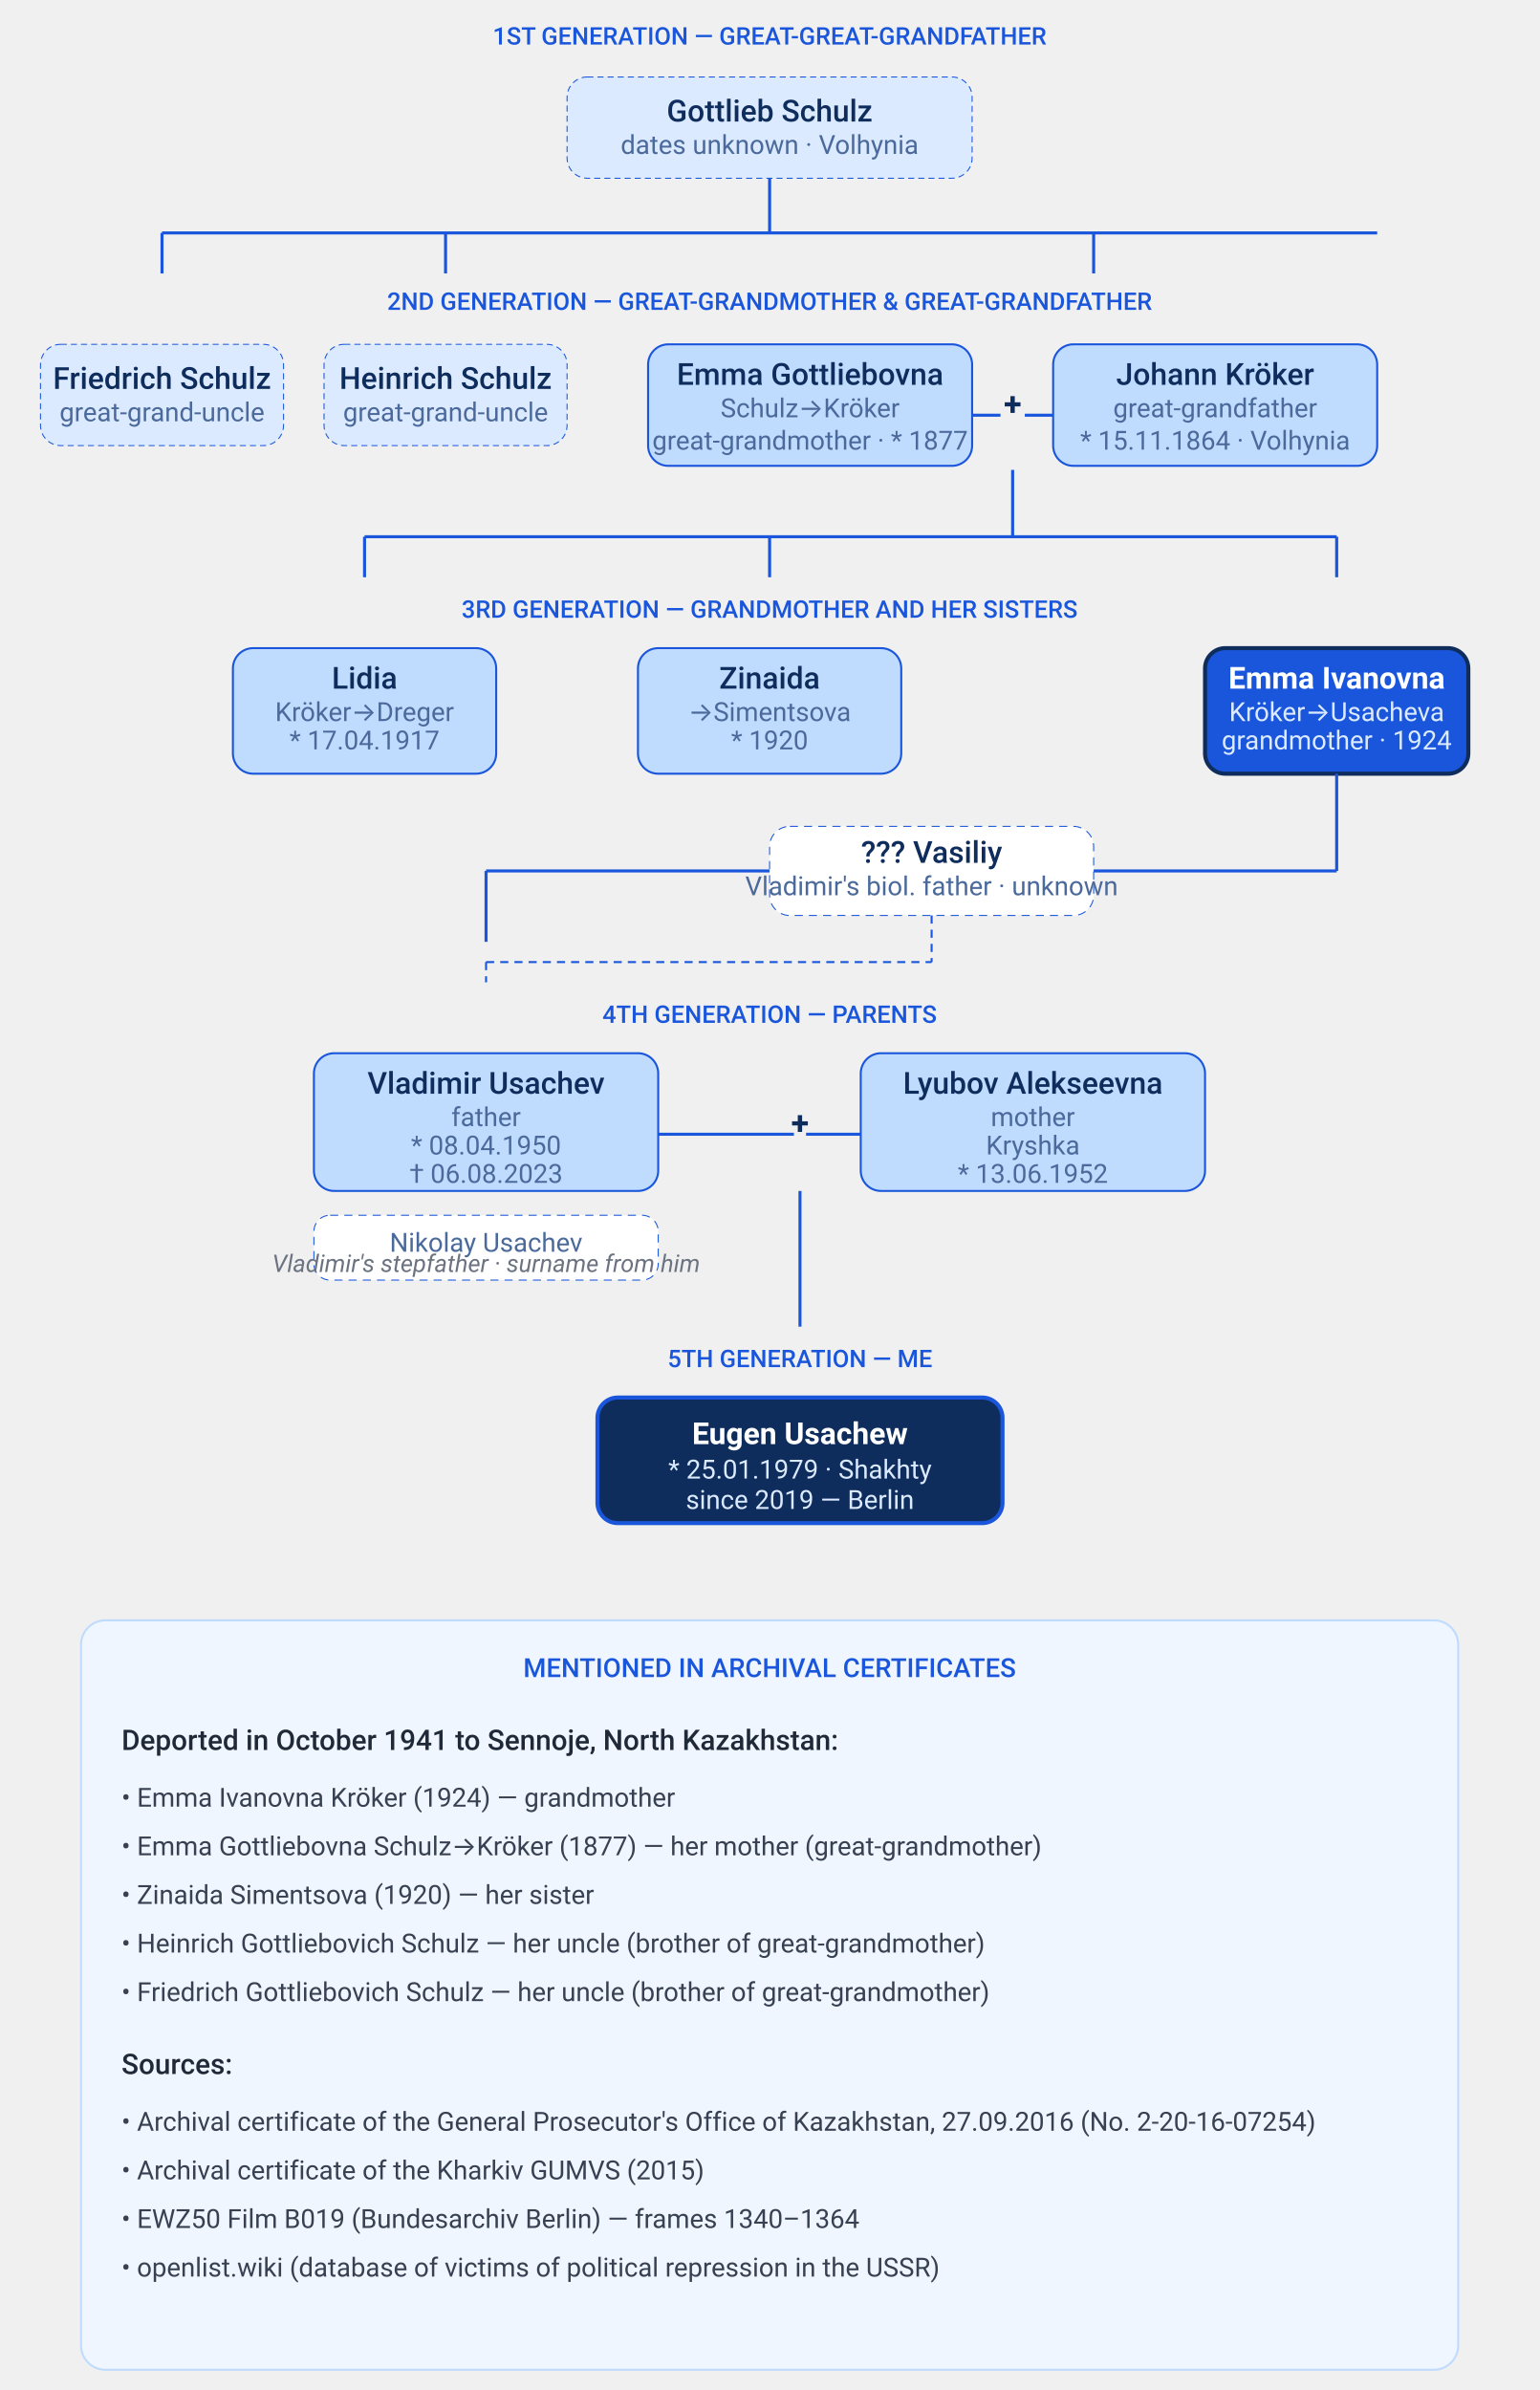
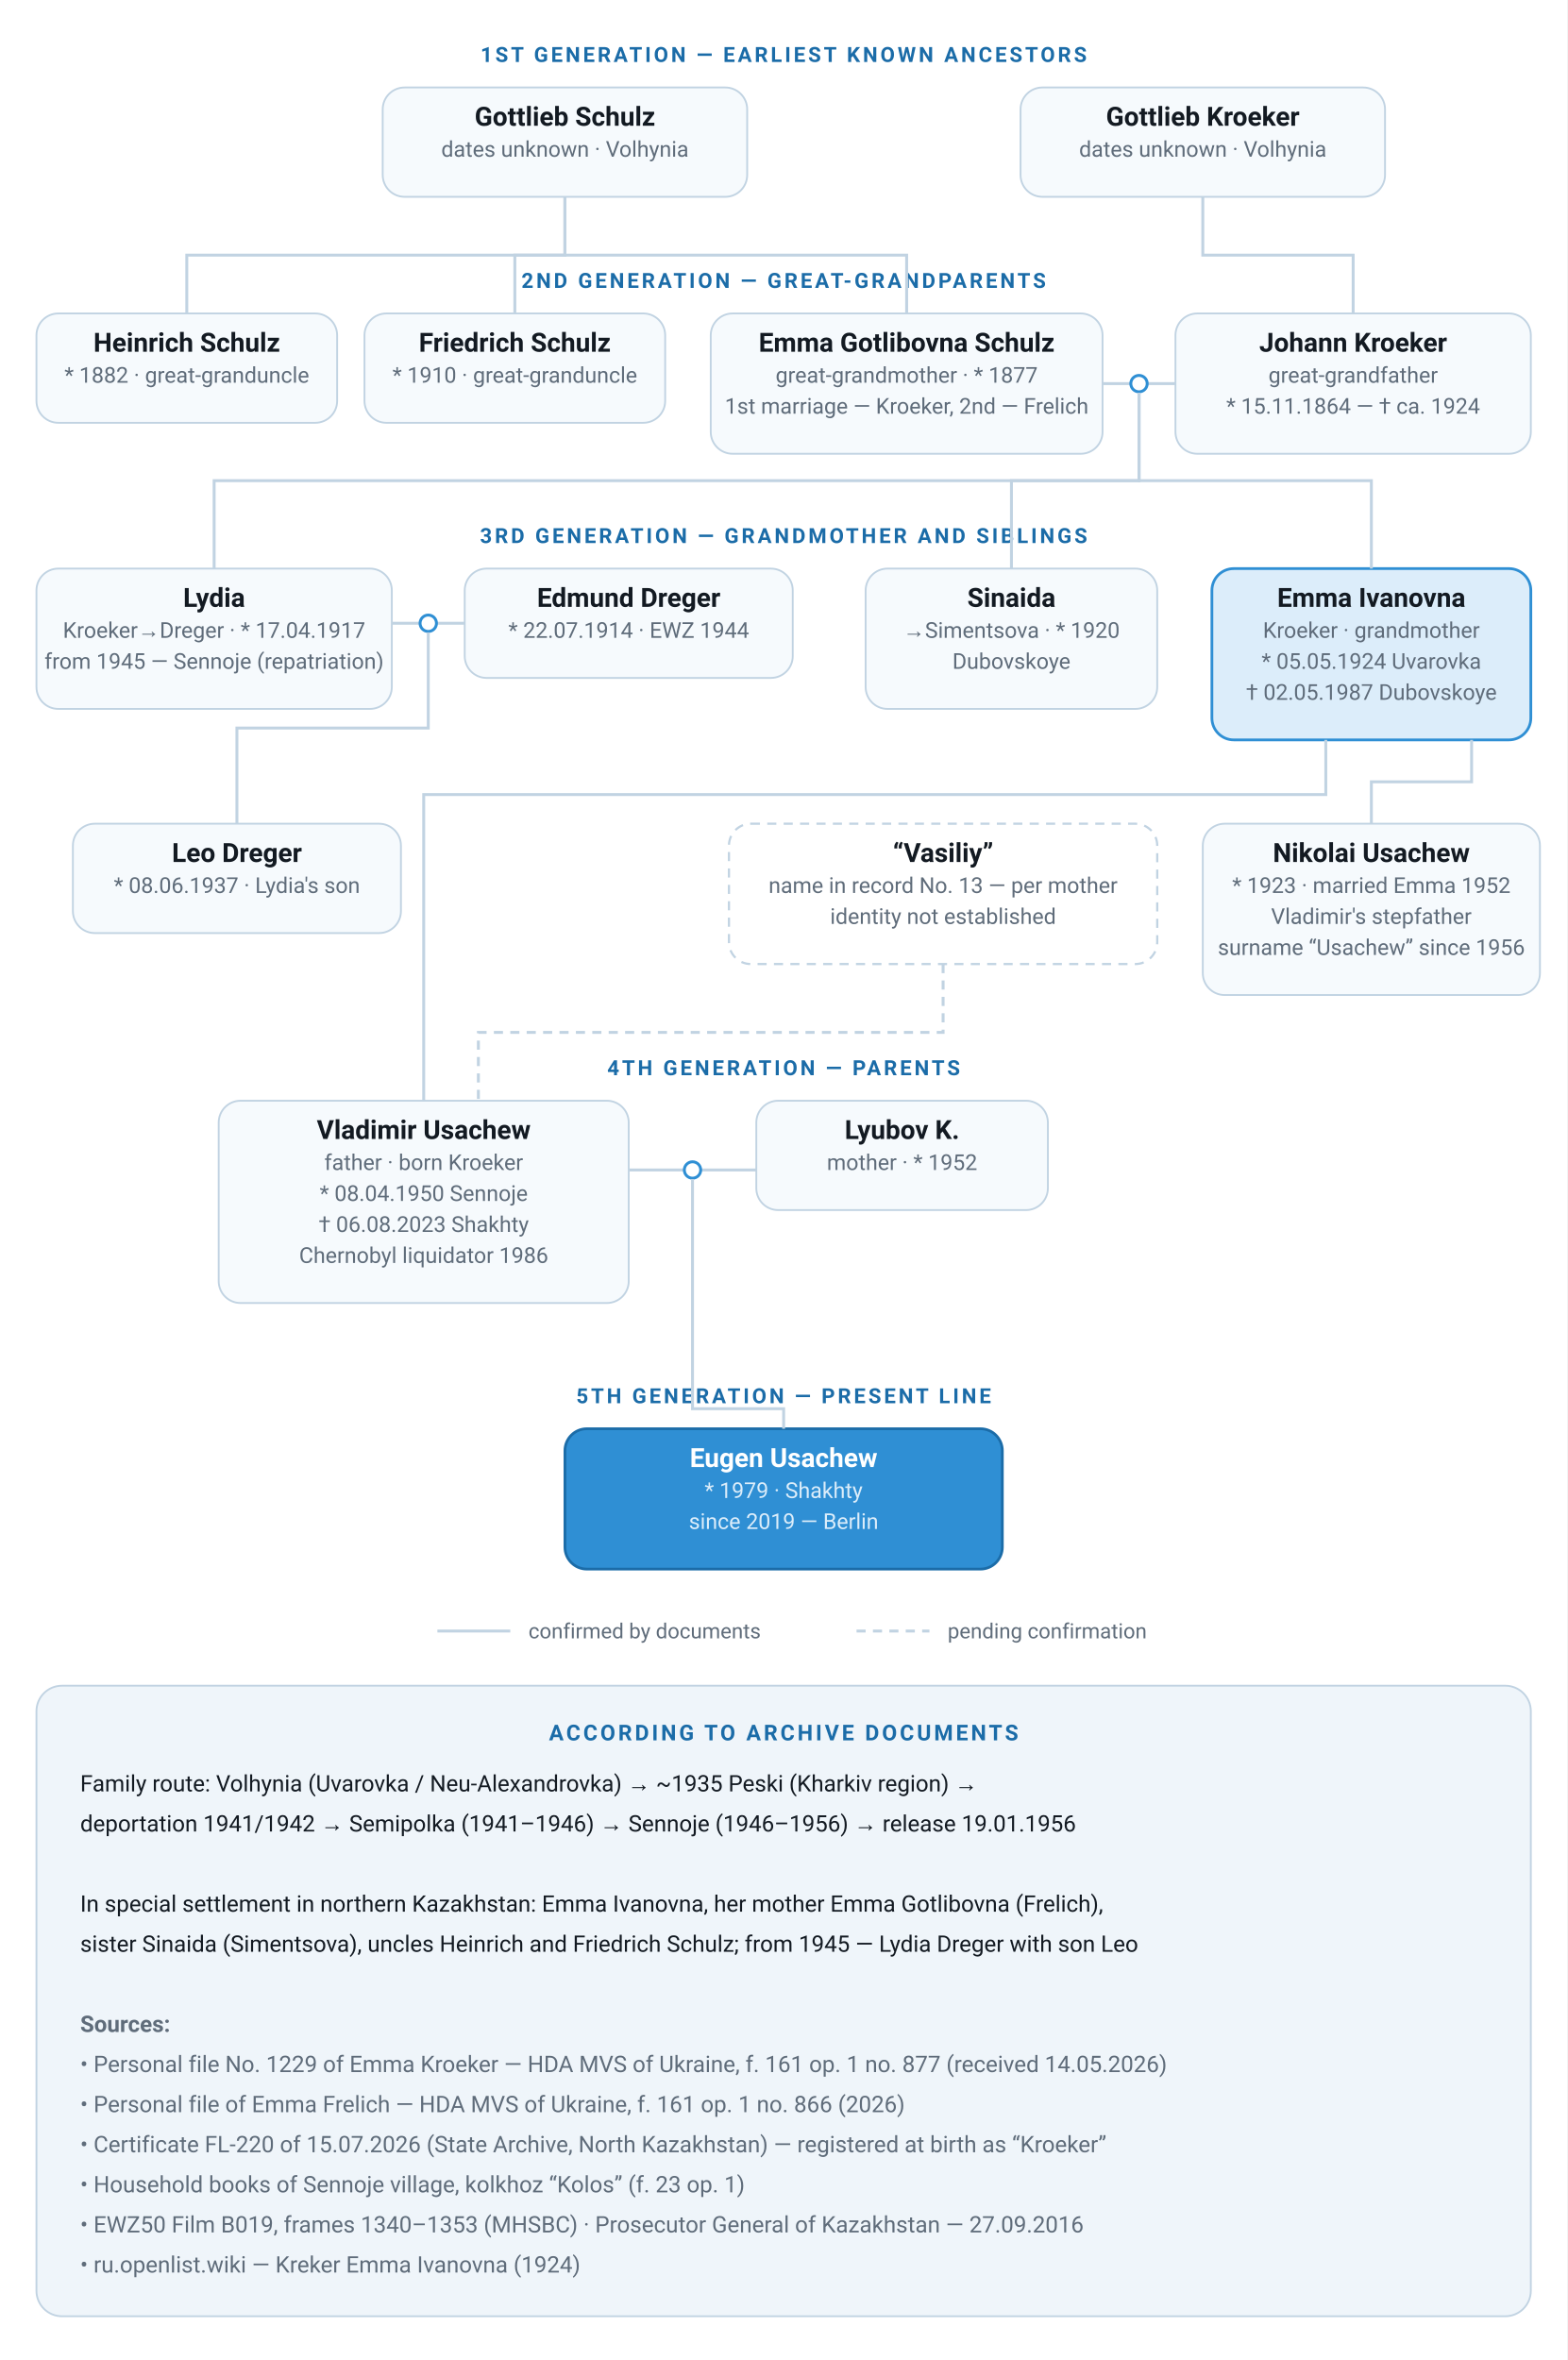
- <svg xmlns="http://www.w3.org/2000/svg" width="100%" viewBox="0 0 760 1180" role="img" font-family="-apple-system, BlinkMacSystemFont, &quot;Segoe UI&quot;, Roboto, sans-serif">
-   <style>
-   .lbl-gen { font-size: 12px; font-weight: 500; fill: #1a56db; text-anchor: middle; }
-   .name { font-size: 15px; font-weight: 500; fill: #0f2d5c; text-anchor: middle; }
-   .name-me { font-size: 15px; font-weight: 600; fill: #fff; text-anchor: middle; }
-   .name-grand { font-size: 15px; font-weight: 600; fill: #fff; text-anchor: middle; }
-   .meta { font-size: 13px; fill: #4b6a9b; text-anchor: middle; }
-   .meta-light { font-size: 13px; fill: #dbeafe; text-anchor: middle; }
-   .meta-grand { font-size: 13px; fill: #dbeafe; text-anchor: middle; }
-   .plus { font-size: 16px; font-weight: 600; fill: #0f2d5c; text-anchor: middle; }
-   .small-note { font-size: 12px; fill: #6b7280; text-anchor: middle; font-style: italic; }
-   .arch-title { font-size: 13px; font-weight: 500; fill: #1a56db; text-anchor: middle; }
-   .arch-text { font-size: 14px; fill: #1f2937; }
-   .arch-line { font-size: 13px; fill: #374151; }
-   .ancestor-box { fill: #dbeafe; stroke: #1a56db; stroke-width: 0.5; stroke-dasharray: 3,2; }
-   .person-box { fill: #bfdbfe; stroke: #1a56db; stroke-width: 1; }
-   .grand-box { fill: #1a56db; stroke: #0f2d5c; stroke-width: 2; }
-   .me-box { fill: #0f2d5c; stroke: #1a56db; stroke-width: 2; }
-   .unknown-box { fill: #fff; stroke: #1a56db; stroke-width: 0.5; stroke-dasharray: 4,3; }
-   .conn { stroke: #1a56db; stroke-width: 1.5; fill: none; }
-   .conn-dash { stroke: #1a56db; stroke-width: 1; fill: none; stroke-dasharray: 4,3; }
- </style>
-   <text x="380" y="22" class="lbl-gen">1ST GENERATION — GREAT-GREAT-GRANDFATHER</text>
-   <rect x="280" y="38" width="200" height="50" rx="10" class="ancestor-box" />
-   <text x="380" y="60" class="name">Gottlieb Schulz</text>
-   <text x="380" y="76" class="meta">dates unknown · Volhynia</text>
-   <line x1="380" y1="88" x2="380" y2="115" class="conn" />
-   <line x1="80" y1="115" x2="680" y2="115" class="conn" />
-   <line x1="80" y1="115" x2="80" y2="135" class="conn" />
-   <line x1="220" y1="115" x2="220" y2="135" class="conn" />
-   <line x1="540" y1="115" x2="540" y2="135" class="conn" />
-   <text x="380" y="153" class="lbl-gen">2ND GENERATION — GREAT-GRANDMOTHER &amp; GREAT-GRANDFATHER</text>
-   <rect x="20" y="170" width="120" height="50" rx="10" class="ancestor-box" />
-   <text x="80" y="192" class="name">Friedrich Schulz</text>
-   <text x="80" y="208" class="meta">great-grand-uncle</text>
-   <rect x="160" y="170" width="120" height="50" rx="10" class="ancestor-box" />
-   <text x="220" y="192" class="name">Heinrich Schulz</text>
-   <text x="220" y="208" class="meta">great-grand-uncle</text>
-   <rect x="320" y="170" width="160" height="60" rx="10" class="person-box" />
-   <text x="400" y="190" class="name">Emma Gottliebovna</text>
-   <text x="400" y="206" class="meta">Schulz→Kröker</text>
-   <text x="400" y="222" class="meta">great-grandmother · * 1877</text>
-   <text x="500" y="205" class="plus">+</text>
-   <rect x="520" y="170" width="160" height="60" rx="10" class="person-box" />
-   <text x="600" y="190" class="name">Johann Kröker</text>
-   <text x="600" y="206" class="meta">great-grandfather</text>
-   <text x="600" y="222" class="meta">* 15.11.1864 · Volhynia</text>
-   <line x1="480" y1="205" x2="494" y2="205" class="conn" />
-   <line x1="506" y1="205" x2="520" y2="205" class="conn" />
-   <line x1="500" y1="232" x2="500" y2="265" class="conn" />
-   <line x1="180" y1="265" x2="660" y2="265" class="conn" />
-   <line x1="180" y1="265" x2="180" y2="285" class="conn" />
-   <line x1="380" y1="265" x2="380" y2="285" class="conn" />
-   <line x1="660" y1="265" x2="660" y2="285" class="conn" />
-   <text x="380" y="305" class="lbl-gen">3RD GENERATION — GRANDMOTHER AND HER SISTERS</text>
-   <rect x="115" y="320" width="130" height="62" rx="10" class="person-box" />
-   <text x="180" y="340" class="name">Lidia</text>
-   <text x="180" y="356" class="meta">Kröker→Dreger</text>
-   <text x="180" y="370" class="meta">* 17.04.1917</text>
-   <rect x="315" y="320" width="130" height="62" rx="10" class="person-box" />
-   <text x="380" y="340" class="name">Zinaida</text>
-   <text x="380" y="356" class="meta">→Simentsova</text>
-   <text x="380" y="370" class="meta">* 1920</text>
-   <rect x="595" y="320" width="130" height="62" rx="10" class="grand-box" />
-   <text x="660" y="340" class="name-grand">Emma Ivanovna</text>
-   <text x="660" y="356" class="meta-grand">Kröker→Usacheva</text>
-   <text x="660" y="370" class="meta-grand">grandmother · 1924</text>
-   <line x1="660" y1="382" x2="660" y2="430" class="conn" />
-   <line x1="240" y1="430" x2="660" y2="430" class="conn" />
-   <line x1="240" y1="430" x2="240" y2="465" class="conn" />
-   <rect x="380" y="408" width="160" height="44" rx="10" class="unknown-box" />
-   <text x="460" y="426" class="name">??? Vasiliy</text>
-   <text x="460" y="442" class="meta">Vladimir's biol. father · unknown</text>
-   <line x1="460" y1="452" x2="460" y2="475" class="conn-dash" />
-   <line x1="240" y1="475" x2="460" y2="475" class="conn-dash" />
-   <line x1="240" y1="475" x2="240" y2="485" class="conn-dash" />
-   <text x="380" y="505" class="lbl-gen">4TH GENERATION — PARENTS</text>
-   <rect x="155" y="520" width="170" height="68" rx="10" class="person-box" />
-   <text x="240" y="540" class="name">Vladimir Usachev</text>
-   <text x="240" y="556" class="meta">father</text>
-   <text x="240" y="570" class="meta">* 08.04.1950</text>
-   <text x="240" y="584" class="meta">† 06.08.2023</text>
-   <text x="395" y="560" class="plus">+</text>
-   <rect x="425" y="520" width="170" height="68" rx="10" class="person-box" />
-   <text x="510" y="540" class="name">Lyubov Alekseevna</text>
-   <text x="510" y="556" class="meta">mother</text>
-   <text x="510" y="570" class="meta">Kryshka</text>
-   <text x="510" y="584" class="meta">* 13.06.1952</text>
-   <line x1="325" y1="560" x2="392" y2="560" class="conn" />
-   <line x1="398" y1="560" x2="425" y2="560" class="conn" />
-   <rect x="155" y="600" width="170" height="32" rx="8" class="unknown-box" />
-   <text x="240" y="618" class="meta">Nikolay Usachev</text>
-   <text x="240" y="628" class="small-note">Vladimir's stepfather · surname from him</text>
-   <line x1="395" y1="588" x2="395" y2="655" class="conn" />
-   <text x="395" y="675" class="lbl-gen">5TH GENERATION — ME</text>
-   <rect x="295" y="690" width="200" height="62" rx="10" class="me-box" />
-   <text x="395" y="713" class="name-me">Eugen Usachew</text>
-   <text x="395" y="730" class="meta-light">* 25.01.1979 · Shakhty</text>
-   <text x="395" y="745" class="meta-light">since 2019 — Berlin</text>
-   <rect x="40" y="800" width="680" height="370" rx="12" fill="#f0f6ff" stroke="#bfdbfe" stroke-width="1" />
-   <text x="380" y="828" class="arch-title">MENTIONED IN ARCHIVAL CERTIFICATES</text>
-   <text x="60" y="864" class="arch-text" font-weight="500">Deported in October 1941 to Sennoje, North Kazakhstan:</text>
-   <text x="60" y="892" class="arch-line">• Emma Ivanovna Kröker (1924) — grandmother</text>
-   <text x="60" y="916" class="arch-line">• Emma Gottliebovna Schulz→Kröker (1877) — her mother (great-grandmother)</text>
-   <text x="60" y="940" class="arch-line">• Zinaida Simentsova (1920) — her sister</text>
-   <text x="60" y="964" class="arch-line">• Heinrich Gottliebovich Schulz — her uncle (brother of great-grandmother)</text>
-   <text x="60" y="988" class="arch-line">• Friedrich Gottliebovich Schulz — her uncle (brother of great-grandmother)</text>
-   <text x="60" y="1024" class="arch-text" font-weight="500">Sources:</text>
-   <text x="60" y="1052" class="arch-line">• Archival certificate of the General Prosecutor's Office of Kazakhstan, 27.09.2016 (No. 2-20-16-07254)</text>
-   <text x="60" y="1076" class="arch-line">• Archival certificate of the Kharkiv GUMVS (2015)</text>
-   <text x="60" y="1100" class="arch-line">• EWZ50 Film B019 (Bundesarchiv Berlin) — frames 1340–1364</text>
-   <text x="60" y="1124" class="arch-line">• openlist.wiki (database of victims of political repression in the USSR)</text>
+ <svg xmlns="http://www.w3.org/2000/svg" width="100%" viewBox="0 0 860 1295" role="img" font-family="-apple-system, BlinkMacSystemFont, 'Segoe UI', Roboto, 'Helvetica Neue', Arial, sans-serif">
+   <rect x="0" y="0" width="860" height="1295" fill="#ffffff" />
+   <text x="430" y="34" text-anchor="middle" font-size="11.5" font-weight="700" letter-spacing="1.5" fill="#1b6ca8">1ST GENERATION — EARLIEST KNOWN ANCESTORS</text>
+   <rect x="210" y="48" width="200" height="60" rx="12" fill="#f6fafd" stroke="#c1d3e2" stroke-width="1" />
+   <text x="310" y="69" text-anchor="middle" font-size="14.5" font-weight="600" fill="#131a22">Gottlieb Schulz</text>
+   <text x="310" y="86" text-anchor="middle" font-size="12" fill="#5f6c7a">dates unknown · Volhynia</text>
+   <rect x="560" y="48" width="200" height="60" rx="12" fill="#f6fafd" stroke="#c1d3e2" stroke-width="1" />
+   <text x="660" y="69" text-anchor="middle" font-size="14.5" font-weight="600" fill="#131a22">Gottlieb Kroeker</text>
+   <text x="660" y="86" text-anchor="middle" font-size="12" fill="#5f6c7a">dates unknown · Volhynia</text>
+   <text x="430" y="158" text-anchor="middle" font-size="11.5" font-weight="700" letter-spacing="1.5" fill="#1b6ca8">2ND GENERATION — GREAT-GRANDPARENTS</text>
+   <rect x="20" y="172" width="165" height="60" rx="12" fill="#f6fafd" stroke="#c1d3e2" stroke-width="1" />
+   <text x="102.5" y="193" text-anchor="middle" font-size="14.5" font-weight="600" fill="#131a22">Heinrich Schulz</text>
+   <text x="102.5" y="210" text-anchor="middle" font-size="12" fill="#5f6c7a">* 1882 · great-granduncle</text>
+   <rect x="200" y="172" width="165" height="60" rx="12" fill="#f6fafd" stroke="#c1d3e2" stroke-width="1" />
+   <text x="282.5" y="193" text-anchor="middle" font-size="14.5" font-weight="600" fill="#131a22">Friedrich Schulz</text>
+   <text x="282.5" y="210" text-anchor="middle" font-size="12" fill="#5f6c7a">* 1910 · great-granduncle</text>
+   <rect x="390" y="172" width="215" height="77" rx="12" fill="#f6fafd" stroke="#c1d3e2" stroke-width="1" />
+   <text x="497.5" y="193" text-anchor="middle" font-size="14.5" font-weight="600" fill="#131a22">Emma Gotlibovna Schulz</text>
+   <text x="497.5" y="210" text-anchor="middle" font-size="12" fill="#5f6c7a">great-grandmother · * 1877</text>
+   <text x="497.5" y="227" text-anchor="middle" font-size="12" fill="#5f6c7a">1st marriage — Kroeker, 2nd — Frelich</text>
+   <rect x="645" y="172" width="195" height="77" rx="12" fill="#f6fafd" stroke="#c1d3e2" stroke-width="1" />
+   <text x="742.5" y="193" text-anchor="middle" font-size="14.5" font-weight="600" fill="#131a22">Johann Kroeker</text>
+   <text x="742.5" y="210" text-anchor="middle" font-size="12" fill="#5f6c7a">great-grandfather</text>
+   <text x="742.5" y="227" text-anchor="middle" font-size="12" fill="#5f6c7a">* 15.11.1864 — † ca. 1924</text>
+   <path d="M 310 108 V 140 H 102.5 V 172" stroke="#c1d3e2" stroke-width="1.6" fill="none" />
+   <path d="M 310 108 V 140 H 282.5 V 172" stroke="#c1d3e2" stroke-width="1.6" fill="none" />
+   <path d="M 310 108 V 140 H 497.5 V 172" stroke="#c1d3e2" stroke-width="1.6" fill="none" />
+   <path d="M 660 108 V 140 H 742.5 V 172" stroke="#c1d3e2" stroke-width="1.6" fill="none" />
+   <path d="M 605 210.5 L 645 210.5" stroke="#c1d3e2" stroke-width="1.6" fill="none" />
+   <circle cx="625" cy="210.5" r="4.5" fill="#ffffff" stroke="#2f8fd4" stroke-width="1.6" />
+   <text x="430" y="298" text-anchor="middle" font-size="11.5" font-weight="700" letter-spacing="1.5" fill="#1b6ca8">3RD GENERATION — GRANDMOTHER AND SIBLINGS</text>
+   <rect x="20" y="312" width="195" height="77" rx="12" fill="#f6fafd" stroke="#c1d3e2" stroke-width="1" />
+   <text x="117.5" y="333" text-anchor="middle" font-size="14.5" font-weight="600" fill="#131a22">Lydia</text>
+   <text x="117.5" y="350" text-anchor="middle" font-size="12" fill="#5f6c7a">Kroeker→Dreger · * 17.04.1917</text>
+   <text x="117.5" y="367" text-anchor="middle" font-size="12" fill="#5f6c7a">from 1945 — Sennoje (repatriation)</text>
+   <rect x="255" y="312" width="180" height="60" rx="12" fill="#f6fafd" stroke="#c1d3e2" stroke-width="1" />
+   <text x="345" y="333" text-anchor="middle" font-size="14.5" font-weight="600" fill="#131a22">Edmund Dreger</text>
+   <text x="345" y="350" text-anchor="middle" font-size="12" fill="#5f6c7a">* 22.07.1914 · EWZ 1944</text>
+   <rect x="475" y="312" width="160" height="77" rx="12" fill="#f6fafd" stroke="#c1d3e2" stroke-width="1" />
+   <text x="555" y="333" text-anchor="middle" font-size="14.5" font-weight="600" fill="#131a22">Sinaida</text>
+   <text x="555" y="350" text-anchor="middle" font-size="12" fill="#5f6c7a">→Simentsova · * 1920</text>
+   <text x="555" y="367" text-anchor="middle" font-size="12" fill="#5f6c7a">Dubovskoye</text>
+   <rect x="665" y="312" width="175" height="94" rx="12" fill="#dcedfa" stroke="#2f8fd4" stroke-width="1.5" />
+   <text x="752.5" y="333" text-anchor="middle" font-size="14.5" font-weight="600" fill="#131a22">Emma Ivanovna</text>
+   <text x="752.5" y="350" text-anchor="middle" font-size="12" fill="#5f6c7a">Kroeker · grandmother</text>
+   <text x="752.5" y="367" text-anchor="middle" font-size="12" fill="#5f6c7a">* 05.05.1924 Uvarovka</text>
+   <text x="752.5" y="384" text-anchor="middle" font-size="12" fill="#5f6c7a">† 02.05.1987 Dubovskoye</text>
+   <path d="M 625 215.5 V 263.75 H 117.5 V 312" stroke="#c1d3e2" stroke-width="1.6" fill="none" />
+   <path d="M 625 215.5 V 263.75 H 555 V 312" stroke="#c1d3e2" stroke-width="1.6" fill="none" />
+   <path d="M 625 215.5 V 263.75 H 752.5 V 312" stroke="#c1d3e2" stroke-width="1.6" fill="none" />
+   <path d="M 215 342 L 255 342" stroke="#c1d3e2" stroke-width="1.6" fill="none" />
+   <circle cx="235" cy="342" r="4.5" fill="#ffffff" stroke="#2f8fd4" stroke-width="1.6" />
+   <rect x="40" y="452" width="180" height="60" rx="12" fill="#f6fafd" stroke="#c1d3e2" stroke-width="1" />
+   <text x="130" y="473" text-anchor="middle" font-size="14.5" font-weight="600" fill="#131a22">Leo Dreger</text>
+   <text x="130" y="490" text-anchor="middle" font-size="12" fill="#5f6c7a">* 08.06.1937 · Lydia's son</text>
+   <path d="M 235 347 V 399.5 H 130 V 452" stroke="#c1d3e2" stroke-width="1.6" fill="none" />
+   <rect x="400" y="452" width="235" height="77" rx="12" fill="#ffffff" stroke="#c1d3e2" stroke-width="1.2" stroke-dasharray="5,4" />
+   <text x="517.5" y="473" text-anchor="middle" font-size="14.5" font-weight="600" fill="#131a22">“Vasiliy”</text>
+   <text x="517.5" y="490" text-anchor="middle" font-size="12" fill="#5f6c7a">name in record No. 13 — per mother</text>
+   <text x="517.5" y="507" text-anchor="middle" font-size="12" fill="#5f6c7a">identity not established</text>
+   <rect x="660" y="452" width="185" height="94" rx="12" fill="#f6fafd" stroke="#c1d3e2" stroke-width="1" />
+   <text x="752.5" y="473" text-anchor="middle" font-size="14.5" font-weight="600" fill="#131a22">Nikolai Usachew</text>
+   <text x="752.5" y="490" text-anchor="middle" font-size="12" fill="#5f6c7a">* 1923 · married Emma 1952</text>
+   <text x="752.5" y="507" text-anchor="middle" font-size="12" fill="#5f6c7a">Vladimir's stepfather</text>
+   <text x="752.5" y="524" text-anchor="middle" font-size="12" fill="#5f6c7a">surname “Usachew” since 1956</text>
+   <path d="M 807.5 406 V 429 H 752.5 V 452" stroke="#c1d3e2" stroke-width="1.6" fill="none" />
+   <text x="430" y="590" text-anchor="middle" font-size="11.5" font-weight="700" letter-spacing="1.5" fill="#1b6ca8">4TH GENERATION — PARENTS</text>
+   <rect x="120" y="604" width="225" height="111" rx="12" fill="#f6fafd" stroke="#c1d3e2" stroke-width="1" />
+   <text x="232.5" y="625" text-anchor="middle" font-size="14.5" font-weight="600" fill="#131a22">Vladimir Usachew</text>
+   <text x="232.5" y="642" text-anchor="middle" font-size="12" fill="#5f6c7a">father · born Kroeker</text>
+   <text x="232.5" y="659" text-anchor="middle" font-size="12" fill="#5f6c7a">* 08.04.1950 Sennoje</text>
+   <text x="232.5" y="676" text-anchor="middle" font-size="12" fill="#5f6c7a">† 06.08.2023 Shakhty</text>
+   <text x="232.5" y="693" text-anchor="middle" font-size="12" fill="#5f6c7a">Chernobyl liquidator 1986</text>
+   <rect x="415" y="604" width="160" height="60" rx="12" fill="#f6fafd" stroke="#c1d3e2" stroke-width="1" />
+   <text x="495" y="625" text-anchor="middle" font-size="14.5" font-weight="600" fill="#131a22">Lyubov K.</text>
+   <text x="495" y="642" text-anchor="middle" font-size="12" fill="#5f6c7a">mother · * 1952</text>
+   <path d="M 727.5 406 V 436 H 232.5 V 604" stroke="#c1d3e2" stroke-width="1.6" fill="none" />
+   <path d="M 517.5 529 V 566.5 H 262.5 V 604" stroke="#c1d3e2" stroke-width="1.6" fill="none" stroke-dasharray="5,4" />
+   <path d="M 345 642 L 415 642" stroke="#c1d3e2" stroke-width="1.6" fill="none" />
+   <circle cx="380" cy="642" r="4.5" fill="#ffffff" stroke="#2f8fd4" stroke-width="1.6" />
+   <text x="430" y="770" text-anchor="middle" font-size="11.5" font-weight="700" letter-spacing="1.5" fill="#1b6ca8">5TH GENERATION — PRESENT LINE</text>
+   <rect x="310" y="784" width="240" height="77" rx="12" fill="#2f8fd4" stroke="#1b6ca8" stroke-width="1.5" />
+   <text x="430" y="805" text-anchor="middle" font-size="14.5" font-weight="600" fill="#ffffff">Eugen Usachew</text>
+   <text x="430" y="822" text-anchor="middle" font-size="12" fill="#dcedfa">* 1979 · Shakhty</text>
+   <text x="430" y="839" text-anchor="middle" font-size="12" fill="#dcedfa">since 2019 — Berlin</text>
+   <path d="M 380 647 L 380 762" stroke="#c1d3e2" stroke-width="1.6" fill="none" />
+   <path d="M 380 762 V 773 H 430 V 784" stroke="#c1d3e2" stroke-width="1.6" fill="none" />
+   <line x1="240" y1="895" x2="280" y2="895" stroke="#c1d3e2" stroke-width="1.6" />
+   <text x="290" y="899" font-size="11.5" fill="#5f6c7a">confirmed by documents</text>
+   <line x1="470" y1="895" x2="510" y2="895" stroke="#c1d3e2" stroke-width="1.6" stroke-dasharray="5,4" />
+   <text x="520" y="899" font-size="11.5" fill="#5f6c7a">pending confirmation</text>
+   <rect x="20" y="925" width="820" height="346" rx="14" fill="#eff5fa" stroke="#c1d3e2" stroke-width="1" />
+   <text x="430" y="955" text-anchor="middle" font-size="12" font-weight="700" letter-spacing="1.5" fill="#1b6ca8">ACCORDING TO ARCHIVE DOCUMENTS</text>
+   <text x="44" y="983" font-size="12.5" fill="#131a22">Family route: Volhynia (Uvarovka / Neu-Alexandrovka) → ~1935 Peski (Kharkiv region) →</text>
+   <text x="44" y="1005" font-size="12.5" fill="#131a22">deportation 1941/1942 → Semipolka (1941–1946) → Sennoje (1946–1956) → release 19.01.1956</text>
+   <text x="44" y="1049" font-size="12.5" fill="#131a22">In special settlement in northern Kazakhstan: Emma Ivanovna, her mother Emma Gotlibovna (Frelich),</text>
+   <text x="44" y="1071" font-size="12.5" fill="#131a22">sister Sinaida (Simentsova), uncles Heinrich and Friedrich Schulz; from 1945 — Lydia Dreger with son Leo</text>
+   <text x="44" y="1115" font-size="12.5" font-weight="600" fill="#5f6c7a">Sources:</text>
+   <text x="44" y="1137" font-size="12.5" fill="#5f6c7a">• Personal file No. 1229 of Emma Kroeker — HDA MVS of Ukraine, f. 161 op. 1 no. 877 (received 14.05.2026)</text>
+   <text x="44" y="1159" font-size="12.5" fill="#5f6c7a">• Personal file of Emma Frelich — HDA MVS of Ukraine, f. 161 op. 1 no. 866 (2026)</text>
+   <text x="44" y="1181" font-size="12.5" fill="#5f6c7a">• Certificate FL-220 of 15.07.2026 (State Archive, North Kazakhstan) — registered at birth as “Kroeker”</text>
+   <text x="44" y="1203" font-size="12.5" fill="#5f6c7a">• Household books of Sennoje village, kolkhoz “Kolos” (f. 23 op. 1)</text>
+   <text x="44" y="1225" font-size="12.5" fill="#5f6c7a">• EWZ50 Film B019, frames 1340–1353 (MHSBC) · Prosecutor General of Kazakhstan — 27.09.2016</text>
+   <text x="44" y="1247" font-size="12.5" fill="#5f6c7a">• ru.openlist.wiki — Kreker Emma Ivanovna (1924)</text>
</svg>
